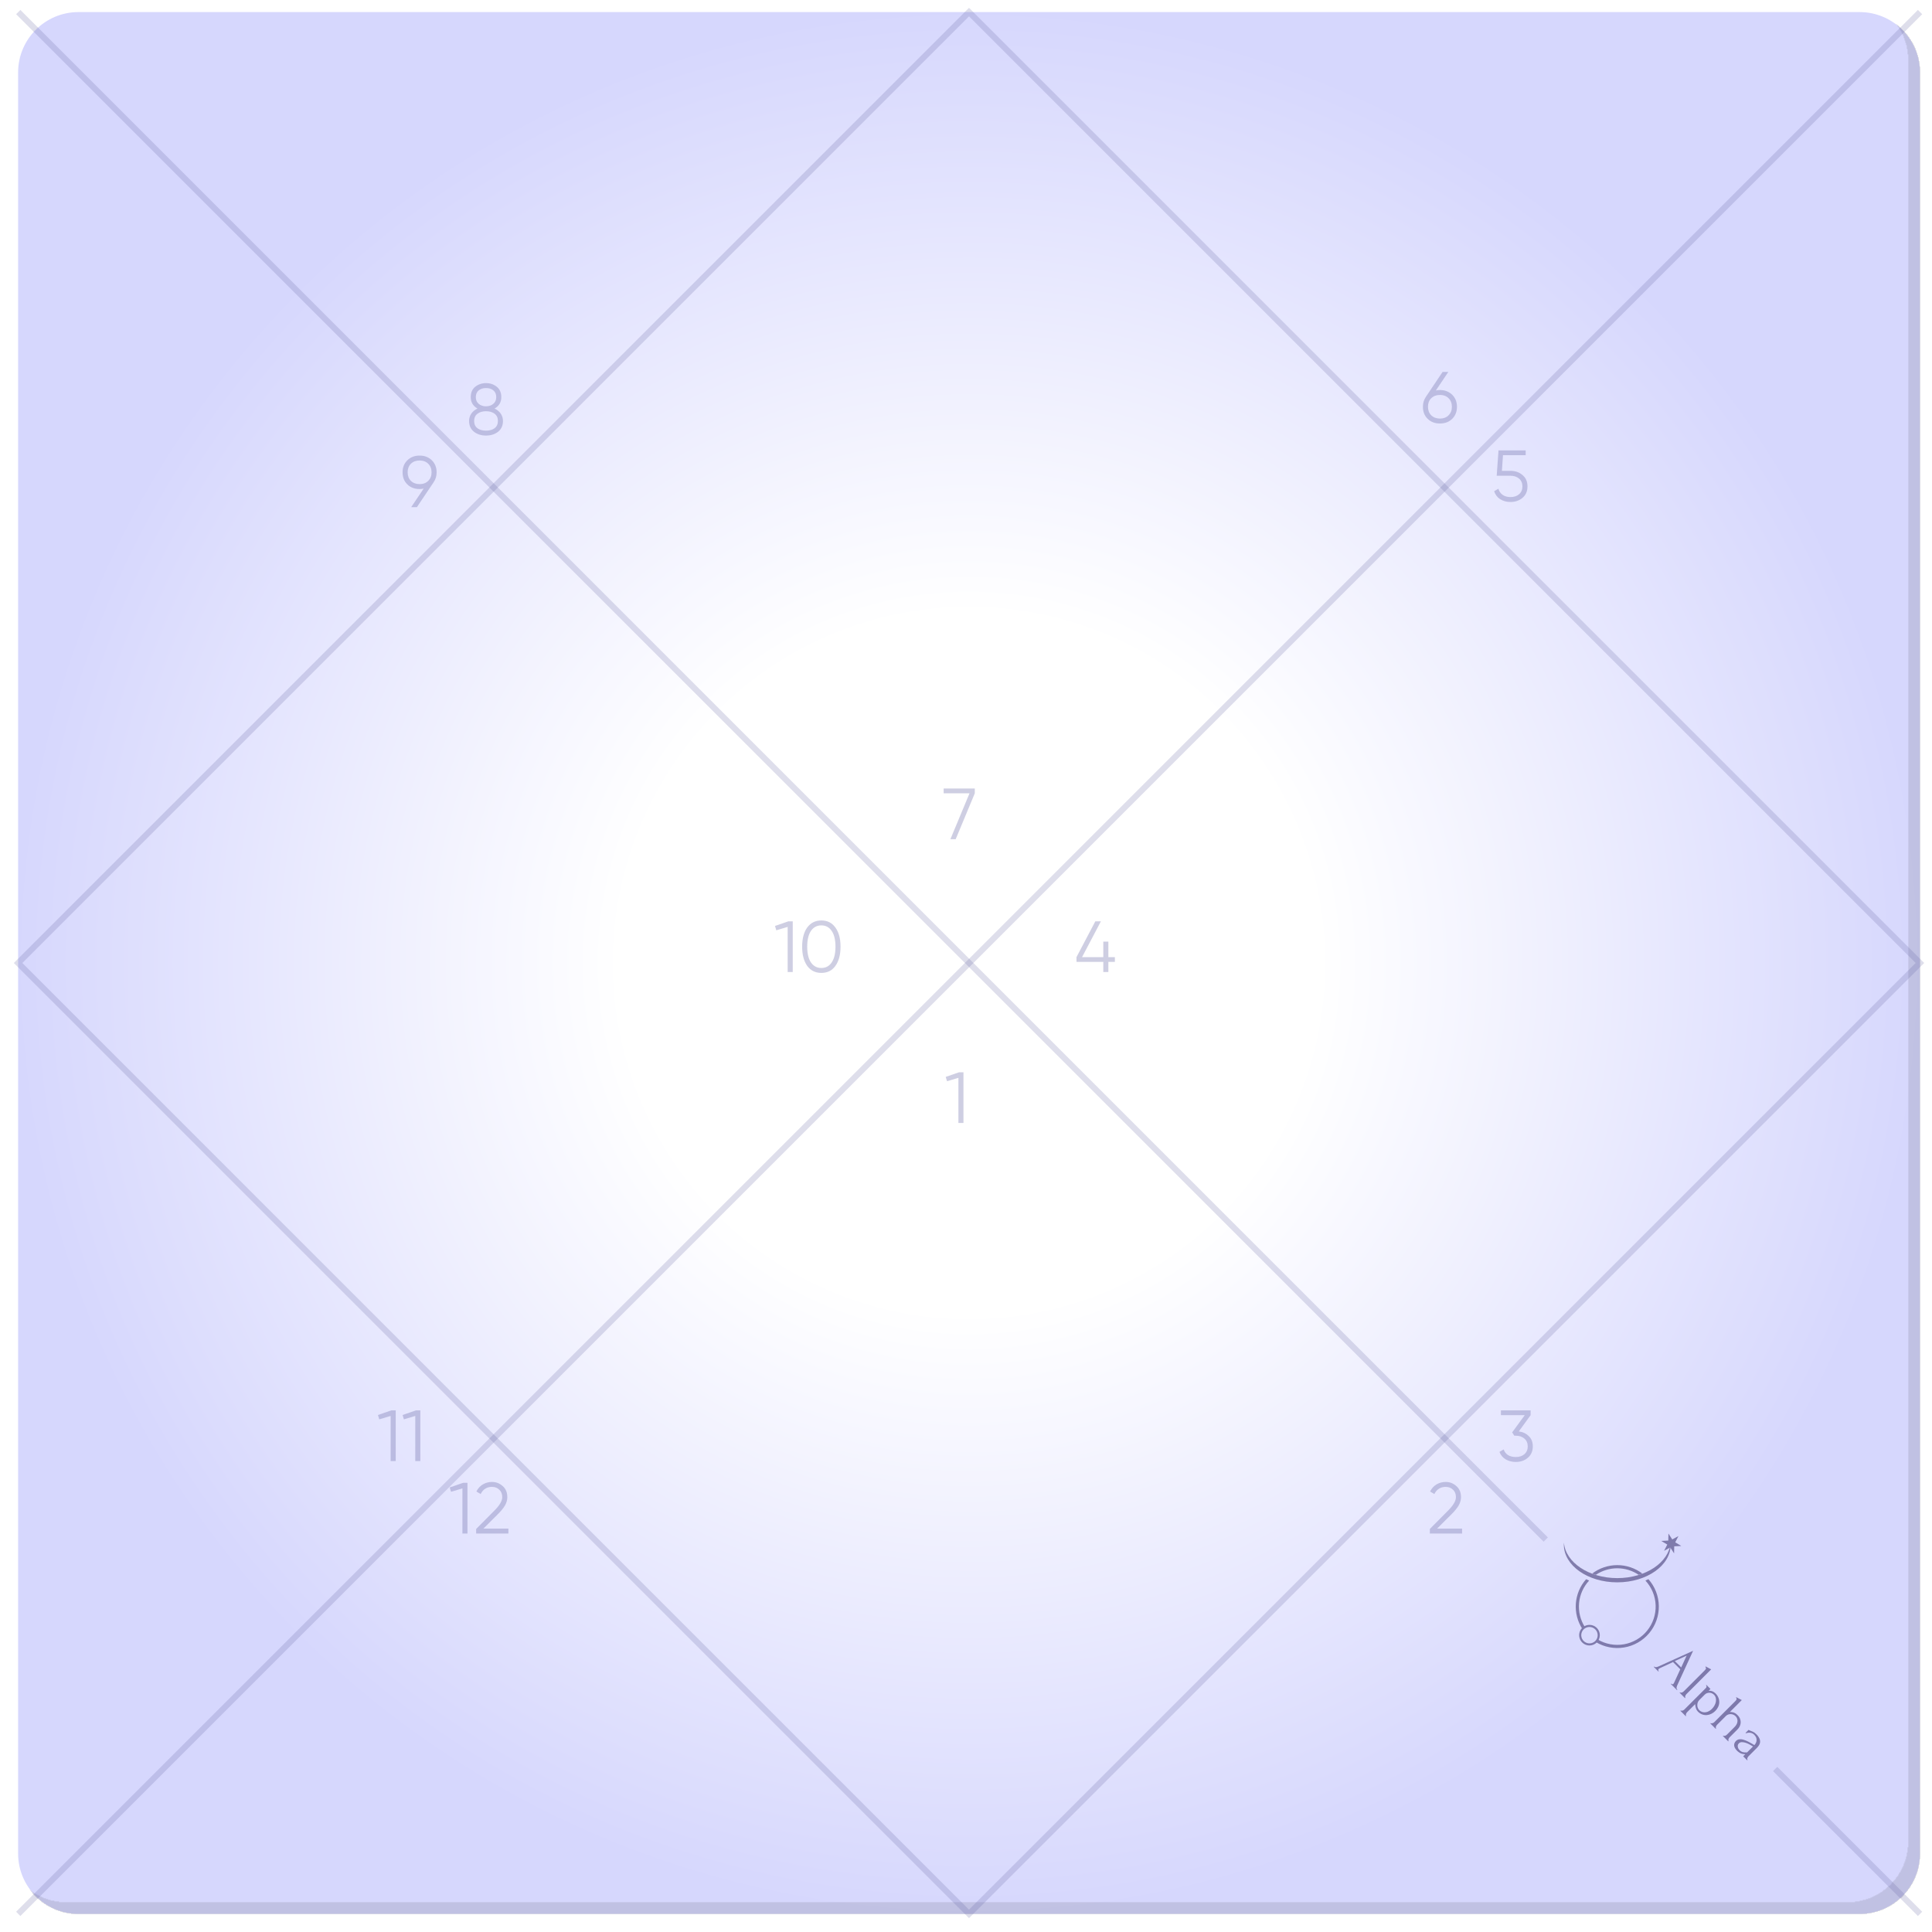
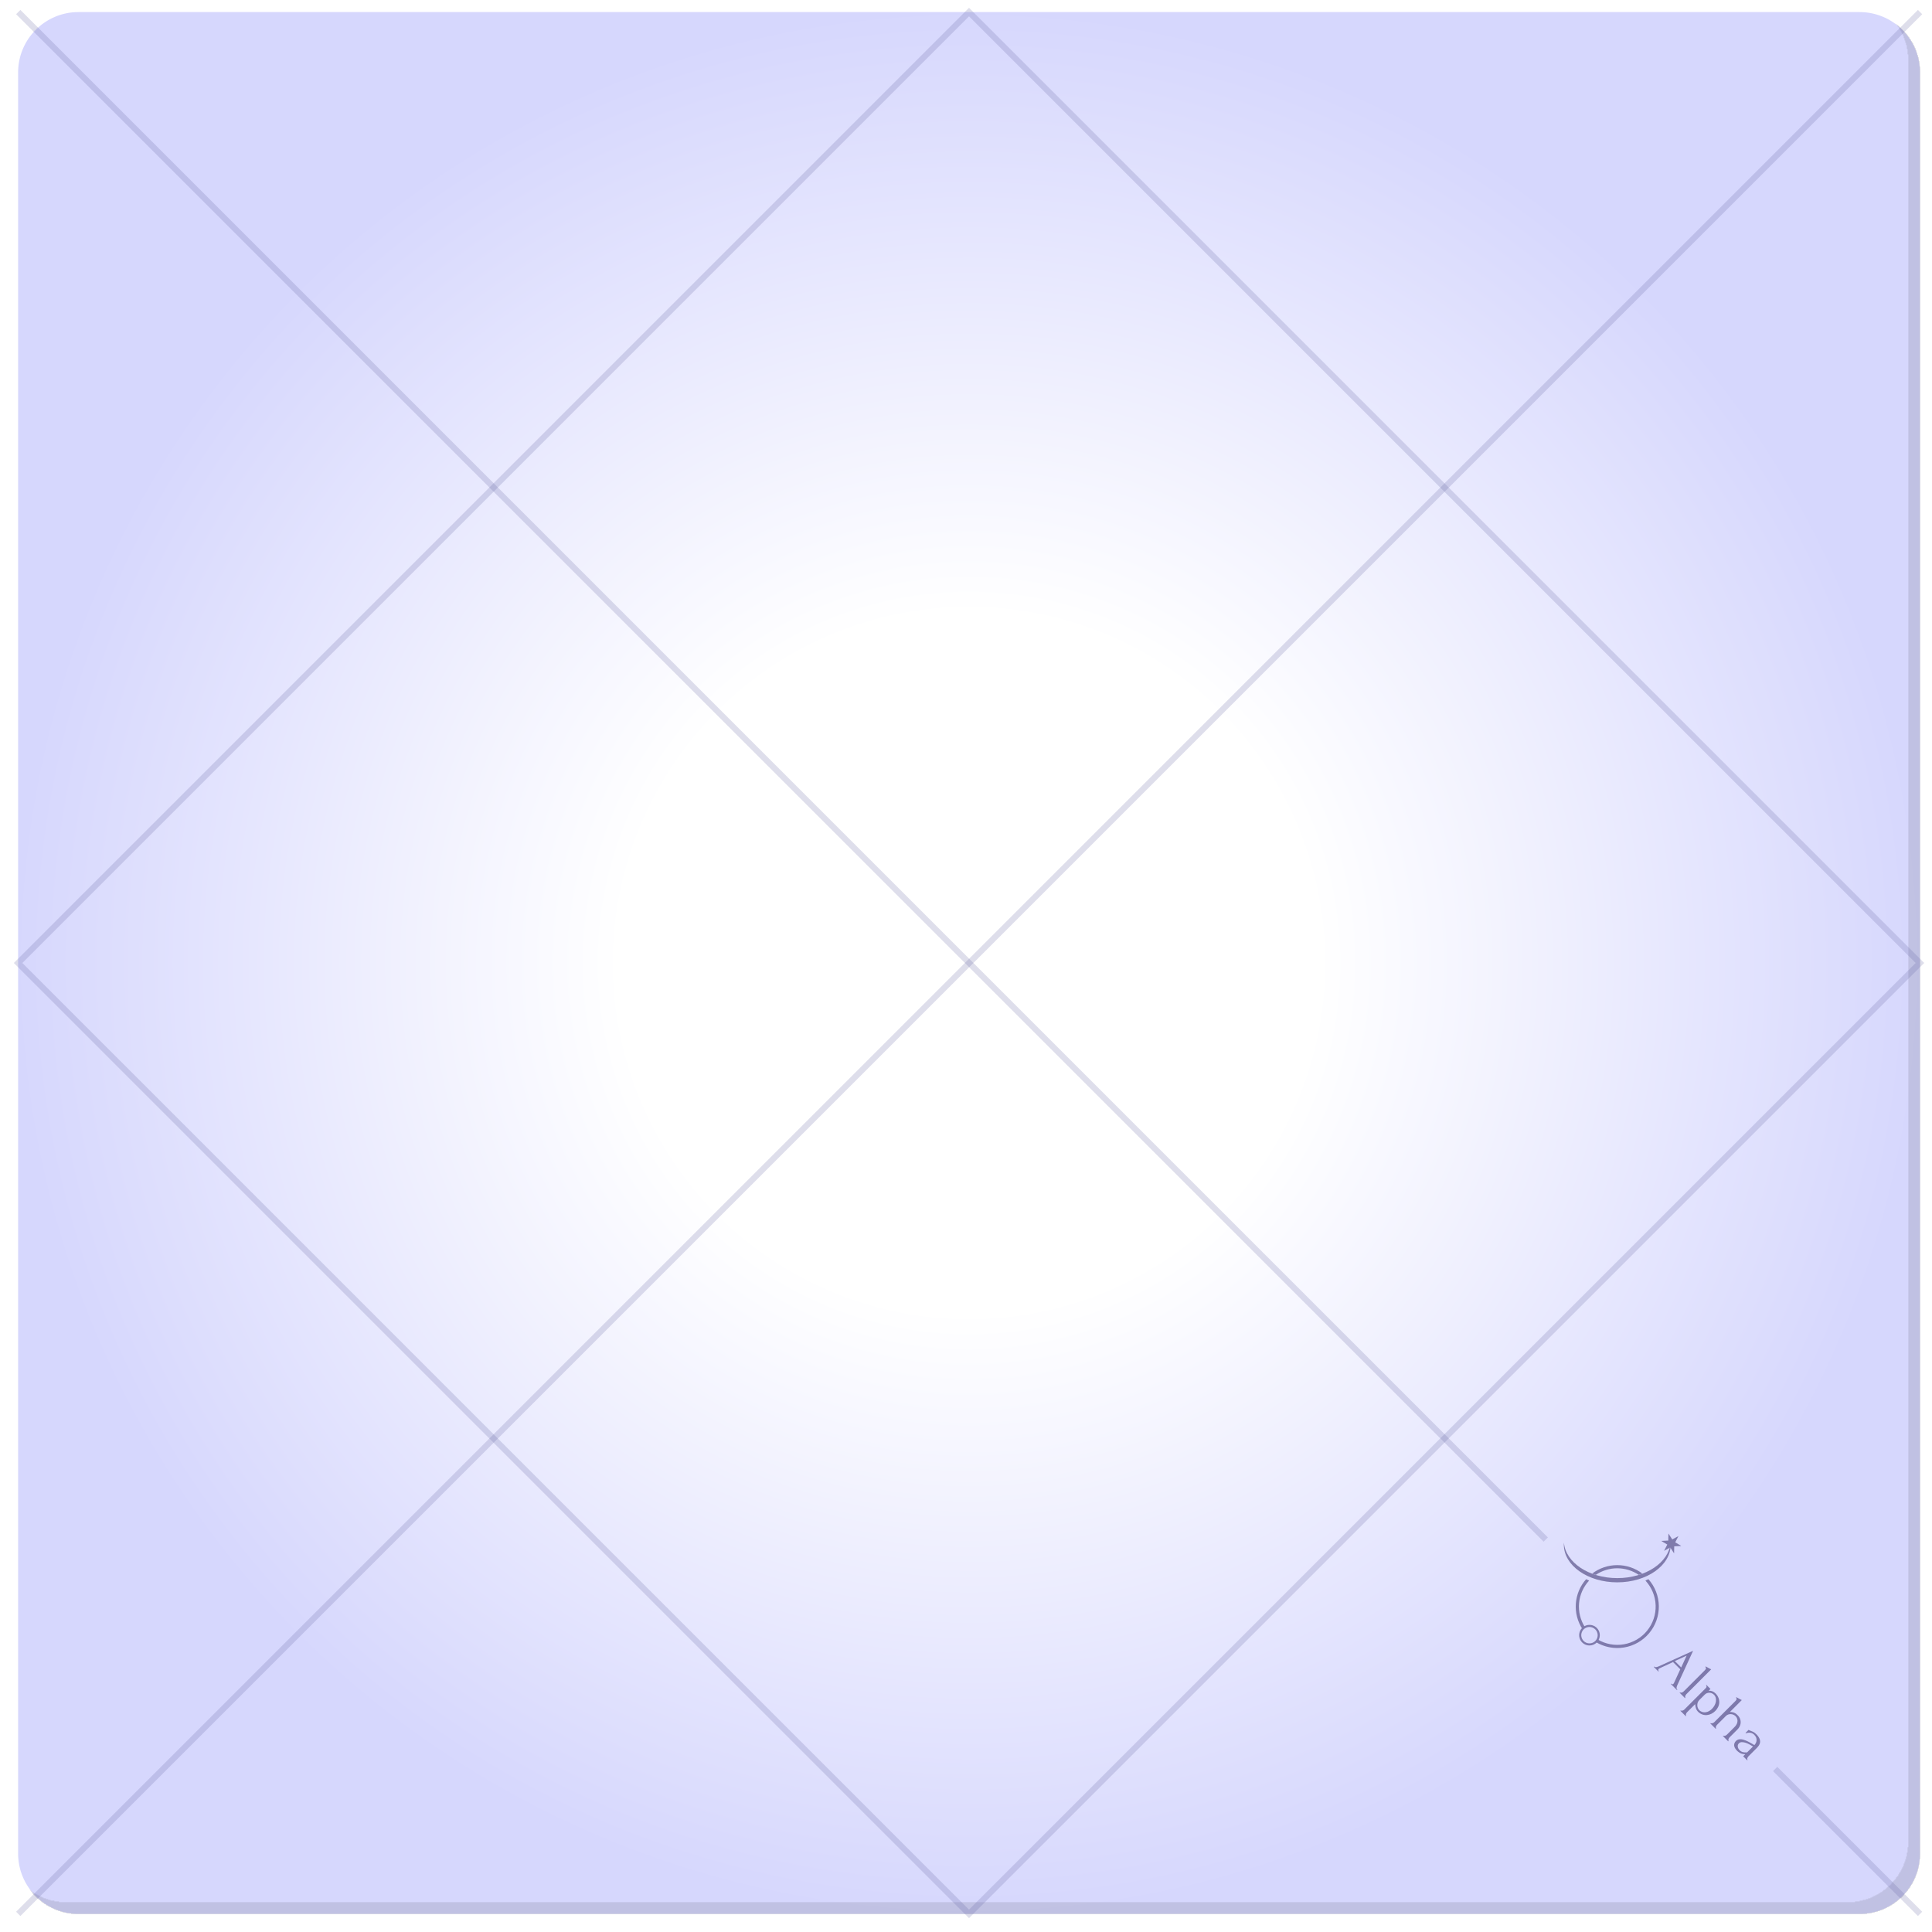
<svg xmlns="http://www.w3.org/2000/svg" width="342" height="342" viewBox="9 20 320 300" fill="none">
  <g filter="url(#filter0_ddii_1386_38138)">
    <rect x="12" y="12" width="315" height="315" rx="10" fill="url(#paint0_radial_1386_38138)" />
  </g>
  <g opacity="0.5">
    <path d="M276.871 271.385C272.152 271.385 268.297 268.784 268.038 265.507C268.029 265.624 268.023 265.74 268.023 265.857C268.023 269.297 271.985 272.086 276.871 272.086C281.757 272.086 285.718 269.297 285.718 265.857C285.718 265.74 285.713 265.624 285.704 265.507C285.445 268.784 281.589 271.385 276.871 271.385Z" fill="#261C5C" />
    <path d="M273.313 270.846C274.363 270.137 275.602 269.757 276.87 269.757C278.138 269.757 279.377 270.137 280.427 270.846C280.634 270.782 280.836 270.712 281.034 270.638C279.838 269.727 278.375 269.233 276.87 269.233C275.365 269.233 273.902 269.727 272.705 270.638C272.903 270.713 273.106 270.782 273.313 270.846Z" fill="#261C5C" />
    <path d="M285.345 264L285.98 264.98L287.005 264.417L286.472 265.456L287.473 266.06L286.305 266.119L286.282 267.286L285.646 266.305L284.621 266.869L285.154 265.83L284.152 265.226L285.321 265.167L285.345 264Z" fill="#261C5C" />
    <path d="M272.269 282.543C271.93 282.543 271.6 282.444 271.318 282.256C271.037 282.069 270.817 281.803 270.687 281.491C270.558 281.179 270.523 280.836 270.589 280.505C270.655 280.174 270.818 279.869 271.057 279.631C271.296 279.392 271.601 279.229 271.933 279.163C272.265 279.097 272.609 279.131 272.921 279.26C273.234 279.389 273.501 279.608 273.689 279.888C273.877 280.169 273.978 280.499 273.978 280.837C273.977 281.289 273.797 281.722 273.477 282.042C273.156 282.362 272.722 282.542 272.269 282.543ZM272.269 279.48C272 279.479 271.737 279.559 271.513 279.707C271.289 279.856 271.114 280.068 271.011 280.316C270.908 280.564 270.88 280.837 270.933 281.1C270.985 281.364 271.114 281.606 271.305 281.796C271.495 281.986 271.737 282.115 272.001 282.168C272.265 282.22 272.539 282.193 272.787 282.091C273.036 281.988 273.248 281.814 273.398 281.591C273.548 281.368 273.627 281.105 273.627 280.837C273.627 280.477 273.484 280.133 273.229 279.878C272.974 279.624 272.629 279.48 272.269 279.48Z" fill="#261C5C" />
    <path d="M271.514 279.502C270.758 278.322 270.417 276.925 270.543 275.53C270.669 274.135 271.255 272.821 272.209 271.794C272.04 271.72 271.875 271.642 271.713 271.561C270.719 272.684 270.12 274.101 270.011 275.596C269.901 277.091 270.285 278.58 271.105 279.836C271.221 279.702 271.36 279.589 271.514 279.502Z" fill="#261C5C" />
    <path d="M282.029 271.56C281.868 271.643 281.703 271.72 281.533 271.793C282.573 272.911 283.174 274.365 283.226 275.888C283.278 277.412 282.778 278.904 281.817 280.089C280.856 281.275 279.498 282.075 277.994 282.342C276.489 282.61 274.938 282.327 273.625 281.546C273.543 281.703 273.434 281.845 273.303 281.965C274.708 282.819 276.375 283.141 277.998 282.873C279.622 282.606 281.096 281.766 282.152 280.507C283.208 279.248 283.776 277.653 283.754 276.011C283.731 274.369 283.119 272.79 282.029 271.56Z" fill="#261C5C" />
    <path d="M285.815 288.852L285.85 288.887C285.96 288.997 286.064 289.002 286.165 288.902C286.204 288.862 286.236 288.815 286.26 288.765L287.304 286.489L286.105 285.29L283.876 286.326C283.831 286.346 283.789 286.374 283.753 286.409C283.699 286.457 283.666 286.524 283.661 286.596C283.658 286.624 283.662 286.652 283.67 286.679C283.679 286.706 283.694 286.73 283.713 286.751L283.747 286.785L283.679 286.853L282.919 286.093L282.987 286.025L283.023 286.061C283.062 286.093 283.107 286.116 283.156 286.128C283.204 286.139 283.255 286.14 283.304 286.13C283.439 286.114 283.571 286.076 283.695 286.019L289.431 283.423L286.832 289.081C286.771 289.208 286.726 289.342 286.699 289.481C286.683 289.542 286.683 289.606 286.699 289.667C286.715 289.729 286.747 289.784 286.792 289.83L286.826 289.863L286.758 289.932L285.746 288.921L285.815 288.852ZM286.402 285.124L287.459 286.18L288.36 284.225L286.402 285.124Z" fill="#261C5C" />
    <path d="M287.198 290.372L287.266 290.303C287.284 290.321 287.305 290.335 287.329 290.345C287.352 290.354 287.377 290.359 287.402 290.358C287.459 290.358 287.516 290.35 287.57 290.335C287.629 290.318 287.684 290.292 287.735 290.259C287.782 290.228 287.827 290.193 287.868 290.153L291.364 286.657C291.439 286.583 291.501 286.498 291.549 286.404C291.594 286.312 291.562 286.208 291.453 286.089L291.521 286.021L292.423 286.5L288.319 290.605C288.279 290.645 288.244 290.69 288.213 290.738C288.18 290.788 288.154 290.844 288.138 290.902C288.122 290.955 288.113 291.01 288.11 291.066C288.109 291.091 288.113 291.115 288.122 291.139C288.131 291.162 288.145 291.182 288.162 291.2L288.094 291.268L287.198 290.372Z" fill="#261C5C" />
    <path d="M293.127 290.468C293.352 290.683 293.528 290.944 293.642 291.234C293.735 291.484 293.776 291.75 293.762 292.017C293.746 292.275 293.678 292.528 293.561 292.759C293.444 292.994 293.289 293.208 293.103 293.394C292.92 293.577 292.709 293.73 292.478 293.848C292.249 293.967 291.998 294.041 291.74 294.066C291.478 294.09 291.213 294.058 290.964 293.973C290.681 293.871 290.426 293.704 290.218 293.486C290.069 293.332 289.959 293.144 289.896 292.939C289.823 292.718 289.783 292.487 289.779 292.255L288.441 293.593C288.401 293.634 288.365 293.679 288.335 293.727C288.301 293.777 288.275 293.833 288.258 293.891C288.243 293.945 288.234 294 288.231 294.055C288.229 294.08 288.233 294.105 288.242 294.128C288.251 294.151 288.265 294.171 288.283 294.188L288.214 294.257L287.325 293.367L287.393 293.299C287.41 293.315 287.431 293.328 287.453 293.336C287.475 293.344 287.499 293.348 287.522 293.347C287.58 293.348 287.637 293.341 287.693 293.326C287.751 293.309 287.807 293.284 287.857 293.251C287.905 293.22 287.95 293.184 287.99 293.144L291.448 289.687C291.488 289.646 291.529 289.606 291.567 289.567C291.601 289.53 291.628 289.487 291.646 289.441C291.662 289.397 291.666 289.349 291.658 289.303C291.643 289.242 291.613 289.186 291.57 289.14L291.636 289.073L292.307 289.744L292.007 290.045C292.206 290.026 292.407 290.052 292.595 290.121C292.795 290.197 292.977 290.315 293.127 290.468ZM290.458 293.263C290.605 293.408 290.786 293.513 290.984 293.571C291.167 293.621 291.359 293.631 291.545 293.599C291.734 293.566 291.916 293.501 292.082 293.405C292.256 293.305 292.415 293.182 292.556 293.04C292.72 292.876 292.86 292.689 292.973 292.486C293.083 292.292 293.16 292.081 293.201 291.861C293.24 291.654 293.236 291.441 293.19 291.235C293.15 291.065 293.07 290.906 292.957 290.771C292.844 290.637 292.702 290.53 292.541 290.46C292.414 290.404 292.276 290.374 292.137 290.371C291.996 290.369 291.856 290.393 291.723 290.442C291.581 290.497 291.453 290.583 291.347 290.693L290.459 291.581C290.341 291.696 290.251 291.838 290.197 291.994C290.145 292.142 290.121 292.298 290.125 292.455C290.129 292.608 290.162 292.759 290.221 292.9C290.276 293.035 290.356 293.158 290.456 293.262L290.458 293.263Z" fill="#261C5C" />
    <path d="M295.474 297.759C295.434 297.799 295.398 297.844 295.368 297.892C295.334 297.943 295.309 297.998 295.293 298.056C295.277 298.11 295.268 298.165 295.265 298.221C295.264 298.245 295.268 298.27 295.277 298.293C295.286 298.316 295.299 298.337 295.317 298.354L295.249 298.422L294.366 297.539L294.434 297.471C294.451 297.487 294.472 297.5 294.494 297.508C294.516 297.516 294.54 297.52 294.563 297.519C294.62 297.518 294.677 297.51 294.731 297.495C294.79 297.478 294.845 297.453 294.896 297.42C294.943 297.389 294.988 297.354 295.029 297.314L296.3 296.043C296.449 295.899 296.572 295.73 296.662 295.544C296.736 295.39 296.777 295.222 296.784 295.051C296.79 294.899 296.762 294.747 296.702 294.607C296.589 294.338 296.375 294.124 296.106 294.011C295.973 293.953 295.831 293.919 295.686 293.911C295.538 293.905 295.39 293.928 295.25 293.977C295.1 294.03 294.965 294.116 294.854 294.23L293.399 295.684C293.36 295.725 293.324 295.77 293.293 295.818C293.26 295.868 293.235 295.924 293.218 295.982C293.203 296.036 293.194 296.091 293.191 296.146C293.189 296.171 293.193 296.195 293.202 296.218C293.211 296.241 293.225 296.262 293.242 296.279L293.174 296.348L292.284 295.458L292.352 295.389C292.37 295.406 292.39 295.418 292.412 295.427C292.435 295.435 292.459 295.439 292.482 295.438C292.539 295.437 292.595 295.429 292.65 295.414C292.708 295.397 292.764 295.372 292.814 295.338C292.862 295.308 292.907 295.273 292.948 295.233L296.437 291.743C296.512 291.669 296.574 291.584 296.621 291.49C296.667 291.399 296.637 291.297 296.532 291.182L296.601 291.113L297.497 291.586L295.523 293.561C295.604 293.557 295.686 293.559 295.768 293.567C295.872 293.574 295.974 293.592 296.074 293.622C296.193 293.659 296.307 293.71 296.413 293.774C296.548 293.856 296.673 293.955 296.782 294.068C296.976 294.251 297.126 294.476 297.221 294.725C297.296 294.934 297.326 295.157 297.307 295.379C297.288 295.585 297.23 295.786 297.134 295.97C297.044 296.143 296.928 296.302 296.79 296.44L295.474 297.759Z" fill="#261C5C" />
    <path d="M297.725 300.901L298.074 300.552L298.005 300.552C297.779 300.552 297.555 300.509 297.345 300.425C296.929 300.232 296.584 299.915 296.356 299.518C296.283 299.384 296.24 299.236 296.229 299.084C296.221 298.95 296.244 298.817 296.297 298.694C296.349 298.573 296.425 298.462 296.519 298.369C296.662 298.22 296.85 298.121 297.054 298.085C297.281 298.053 297.513 298.071 297.733 298.138C298.022 298.221 298.303 298.334 298.569 298.473C298.875 298.628 299.213 298.818 299.582 299.042C299.73 298.889 299.84 298.704 299.903 298.501C299.947 298.345 299.957 298.181 299.933 298.02C299.911 297.878 299.861 297.742 299.784 297.621C299.722 297.521 299.65 297.428 299.569 297.343C299.464 297.233 299.338 297.145 299.199 297.084C299.081 297.033 298.956 297.002 298.827 296.991C298.71 296.981 298.591 296.987 298.475 297.008C298.374 297.026 298.275 297.052 298.178 297.086L298.115 297.023L298.616 296.522C298.657 296.554 298.703 296.577 298.753 296.591C298.812 296.611 298.869 296.635 298.924 296.663C299.02 296.704 299.153 296.758 299.325 296.824C299.543 296.925 299.74 297.068 299.902 297.245C300.117 297.446 300.292 297.685 300.417 297.95C300.504 298.141 300.541 298.351 300.526 298.56C300.505 298.749 300.44 298.929 300.335 299.086C300.226 299.25 300.101 299.402 299.963 299.54L298.611 300.892C298.521 300.982 298.455 301.091 298.417 301.212C298.397 301.258 298.39 301.31 298.398 301.36C298.406 301.411 298.428 301.458 298.462 301.496L298.394 301.564L297.725 300.901ZM298.375 300.252L299.351 299.275L299.268 299.221C299.132 299.138 298.963 299.04 298.759 298.929C298.559 298.819 298.35 298.728 298.133 298.658C297.932 298.592 297.722 298.557 297.51 298.555C297.418 298.552 297.326 298.568 297.24 298.602C297.155 298.636 297.077 298.687 297.012 298.753C296.941 298.822 296.887 298.907 296.855 299C296.823 299.094 296.814 299.194 296.828 299.293C296.861 299.527 296.975 299.742 297.15 299.901C297.285 300.043 297.457 300.146 297.645 300.199C297.832 300.248 298.024 300.267 298.216 300.257L298.375 300.252Z" fill="#261C5C" />
  </g>
  <rect x="169.5" y="12" width="222.739" height="222.739" transform="rotate(45 169.5 12)" stroke="#5C5B9F" stroke-opacity="0.2" />
  <path d="M12.023 12L265.023 265" stroke="#5C5B9F" stroke-opacity="0.2" />
  <path d="M303.023 303L327.023 327" stroke="#5C5B9F" stroke-opacity="0.2" />
  <path d="M327.023 12L12.023 327" stroke="#5C5B9F" stroke-opacity="0.2" />
-   <path opacity="0.3" d="M192.58 168.528H193.66V169.32H192.58V171H191.74V169.32H187.3V168.528L190.42 162.6H191.344L188.224 168.528H191.74V165.96H192.58V168.528Z" fill="#5C5B9F" />
-   <path opacity="0.3" d="M257.764 87.984H259.18C259.972 87.984 260.636 88.216 261.172 88.68C261.724 89.136 262 89.764 262 90.564C262 91.356 261.724 91.988 261.172 92.46C260.636 92.916 259.972 93.144 259.18 93.144C258.532 93.144 257.96 92.988 257.464 92.676C256.976 92.356 256.648 91.916 256.48 91.356L257.188 90.948C257.308 91.388 257.544 91.728 257.896 91.968C258.248 92.208 258.676 92.328 259.18 92.328C259.772 92.328 260.248 92.172 260.608 91.86C260.976 91.54 261.16 91.108 261.16 90.564C261.16 90.02 260.976 89.592 260.608 89.28C260.248 88.96 259.772 88.8 259.18 88.8H256.9L257.2 84.6H261.7V85.392H257.944L257.764 87.984Z" fill="#5C5B9F" />
-   <path opacity="0.3" d="M262.52 244.392L260.564 247.092C261.228 247.172 261.78 247.432 262.22 247.872C262.66 248.288 262.88 248.852 262.88 249.564C262.88 250.356 262.604 250.988 262.052 251.46C261.516 251.916 260.852 252.144 260.06 252.144C259.428 252.144 258.868 252 258.38 251.712C257.892 251.416 257.552 251.004 257.36 250.476L258.056 250.068C258.192 250.476 258.432 250.788 258.776 251.004C259.128 251.22 259.556 251.328 260.06 251.328C260.652 251.328 261.128 251.172 261.488 250.86C261.856 250.54 262.04 250.108 262.04 249.564C262.04 249.02 261.856 248.592 261.488 248.28C261.128 247.96 260.652 247.8 260.06 247.8V247.788L260.048 247.8H259.82L259.46 247.248L261.548 244.392H257.6V243.6H262.52V244.392Z" fill="#5C5B9F" />
-   <path opacity="0.3" d="M137.362 163.368L139.582 162.6H140.302V171H139.462V163.524L137.578 164.088L137.362 163.368ZM147.38 169.968C146.828 170.752 146.048 171.144 145.04 171.144C144.04 171.144 143.256 170.752 142.688 169.968C142.136 169.176 141.86 168.12 141.86 166.8C141.86 165.472 142.136 164.42 142.688 163.644C143.256 162.852 144.04 162.456 145.04 162.456C146.048 162.456 146.828 162.852 147.38 163.644C147.94 164.42 148.22 165.472 148.22 166.8C148.22 168.128 147.94 169.184 147.38 169.968ZM143.312 169.404C143.736 170.02 144.312 170.328 145.04 170.328C145.776 170.328 146.348 170.02 146.756 169.404C147.172 168.796 147.38 167.928 147.38 166.8C147.38 165.672 147.172 164.804 146.756 164.196C146.348 163.58 145.776 163.272 145.04 163.272C144.312 163.272 143.736 163.58 143.312 164.196C142.904 164.812 142.7 165.68 142.7 166.8C142.7 167.92 142.904 168.788 143.312 169.404Z" fill="#5C5B9F" />
-   <path opacity="0.3" d="M81.318 88.228C81.318 88.86 81.146 89.42 80.802 89.908L78.054 94H77.106L79.17 90.928C78.954 90.976 78.73 91 78.498 91C77.666 91 76.99 90.744 76.47 90.232C75.942 89.72 75.678 89.052 75.678 88.228C75.678 87.42 75.942 86.756 76.47 86.236C77.006 85.716 77.682 85.456 78.498 85.456C79.314 85.456 79.99 85.716 80.526 86.236C81.054 86.756 81.318 87.42 81.318 88.228ZM77.058 86.812C76.698 87.172 76.518 87.644 76.518 88.228C76.518 88.812 76.698 89.284 77.058 89.644C77.434 90.004 77.914 90.184 78.498 90.184C79.09 90.184 79.566 90.004 79.926 89.644C80.294 89.284 80.478 88.812 80.478 88.228C80.478 87.644 80.294 87.172 79.926 86.812C79.566 86.452 79.09 86.272 78.498 86.272C77.914 86.272 77.434 86.452 77.058 86.812Z" fill="#5C5B9F" />
-   <path opacity="0.3" d="M71.602 244.368L73.822 243.6H74.542V252H73.702V244.524L71.818 245.088L71.602 244.368ZM75.68 244.368L77.9 243.6H78.62V252H77.78V244.524L75.896 245.088L75.68 244.368Z" fill="#5C5B9F" />
-   <path opacity="0.3" d="M165.299 141.392V140.6H170.459V141.392L167.291 149H166.415L169.583 141.392H165.299Z" fill="#5C5B9F" />
-   <path opacity="0.3" d="M90.917 77.668C91.349 77.868 91.689 78.148 91.937 78.508C92.185 78.868 92.309 79.272 92.309 79.72C92.309 80.48 92.041 81.076 91.505 81.508C90.961 81.932 90.293 82.144 89.501 82.144C88.709 82.144 88.041 81.932 87.497 81.508C86.961 81.076 86.693 80.48 86.693 79.72C86.693 79.272 86.817 78.868 87.065 78.508C87.313 78.148 87.653 77.868 88.085 77.668C87.341 77.244 86.969 76.616 86.969 75.784C86.969 75.032 87.217 74.456 87.713 74.056C88.225 73.656 88.821 73.456 89.501 73.456C90.189 73.456 90.781 73.656 91.277 74.056C91.781 74.456 92.033 75.032 92.033 75.784C92.033 76.616 91.661 77.244 90.917 77.668ZM87.809 75.784C87.809 76.248 87.969 76.616 88.289 76.888C88.617 77.16 89.021 77.296 89.501 77.296C89.981 77.296 90.381 77.16 90.701 76.888C91.029 76.616 91.193 76.248 91.193 75.784C91.193 75.296 91.037 74.924 90.725 74.668C90.413 74.404 90.005 74.272 89.501 74.272C88.997 74.272 88.589 74.404 88.277 74.668C87.965 74.924 87.809 75.296 87.809 75.784ZM88.073 80.92C88.425 81.192 88.901 81.328 89.501 81.328C90.101 81.328 90.577 81.192 90.929 80.92C91.289 80.64 91.469 80.24 91.469 79.72C91.469 79.208 91.289 78.812 90.929 78.532C90.561 78.252 90.085 78.112 89.501 78.112C88.917 78.112 88.441 78.252 88.073 78.532C87.713 78.812 87.533 79.208 87.533 79.72C87.533 80.248 87.713 80.648 88.073 80.92Z" fill="#5C5B9F" />
-   <path opacity="0.3" d="M247.498 74.6C248.314 74.6 248.99 74.86 249.526 75.38C250.054 75.9 250.318 76.564 250.318 77.372C250.318 78.196 250.054 78.864 249.526 79.376C249.006 79.888 248.33 80.144 247.498 80.144C246.666 80.144 245.99 79.888 245.47 79.376C244.942 78.864 244.678 78.196 244.678 77.372C244.678 76.74 244.85 76.18 245.194 75.692L247.942 71.6H248.89L246.826 74.672C247.042 74.624 247.266 74.6 247.498 74.6ZM246.058 78.788C246.434 79.148 246.914 79.328 247.498 79.328C248.09 79.328 248.566 79.148 248.926 78.788C249.294 78.428 249.478 77.956 249.478 77.372C249.478 76.788 249.294 76.316 248.926 75.956C248.566 75.596 248.09 75.416 247.498 75.416C246.914 75.416 246.434 75.596 246.058 75.956C245.698 76.316 245.518 76.788 245.518 77.372C245.518 77.956 245.698 78.428 246.058 78.788Z" fill="#5C5B9F" />
-   <path opacity="0.3" d="M165.641 188.368L167.861 187.6H168.581V196H167.741V188.524L165.857 189.088L165.641 188.368Z" fill="#5C5B9F" />
-   <path opacity="0.3" d="M251.168 264H245.828V263.244L248.852 260.196C249.716 259.332 250.148 258.592 250.148 257.976C250.148 257.456 249.984 257.044 249.656 256.74C249.336 256.428 248.936 256.272 248.456 256.272C247.6 256.272 246.972 256.668 246.572 257.46L245.864 257.04C246.12 256.528 246.476 256.136 246.932 255.864C247.388 255.592 247.896 255.456 248.456 255.456C249.128 255.456 249.716 255.684 250.22 256.14C250.732 256.58 250.988 257.192 250.988 257.976C250.988 258.44 250.86 258.896 250.604 259.344C250.348 259.784 249.956 260.268 249.428 260.796L247.028 263.184H251.168V264Z" fill="#5C5B9F" />
-   <path opacity="0.3" d="M83.489 256.368L85.709 255.6H86.429V264H85.589V256.524L83.705 257.088L83.489 256.368ZM93.207 264H87.867V263.244L90.891 260.196C91.755 259.332 92.187 258.592 92.187 257.976C92.187 257.456 92.023 257.044 91.695 256.74C91.375 256.428 90.975 256.272 90.495 256.272C89.639 256.272 89.011 256.668 88.611 257.46L87.903 257.04C88.159 256.528 88.515 256.136 88.971 255.864C89.427 255.592 89.935 255.456 90.495 255.456C91.167 255.456 91.755 255.684 92.259 256.14C92.771 256.58 93.027 257.192 93.027 257.976C93.027 258.44 92.899 258.896 92.643 259.344C92.387 259.784 91.995 260.268 91.467 260.796L89.067 263.184H93.207V264Z" fill="#5C5B9F" />
  <defs>
    <filter id="filter0_ddii_1386_38138" x="0" y="0" width="342" height="342" filterUnits="userSpaceOnUse" color-interpolation-filters="sRGB">
      <feFlood flood-opacity="0" result="BackgroundImageFix" />
      <feColorMatrix in="SourceAlpha" type="matrix" values="0 0 0 0 0 0 0 0 0 0 0 0 0 0 0 0 0 0 127 0" result="hardAlpha" />
      <feColorMatrix type="matrix" values="0 0 0 0 0.682 0 0 0 0 0.682 0 0 0 0 0.753 0 0 0 0.3 0" />
      <feBlend mode="normal" in2="BackgroundImageFix" result="effect1_dropShadow_1386_38138" />
      <feColorMatrix in="SourceAlpha" type="matrix" values="0 0 0 0 0 0 0 0 0 0 0 0 0 0 0 0 0 0 127 0" result="hardAlpha" />
      <feColorMatrix type="matrix" values="0 0 0 0 1 0 0 0 0 1 0 0 0 0 1 0 0 0 1 0" />
      <feBlend mode="normal" in2="effect1_dropShadow_1386_38138" result="effect2_dropShadow_1386_38138" />
      <feBlend mode="normal" in="SourceGraphic" in2="effect2_dropShadow_1386_38138" result="shape" />
      <feColorMatrix in="SourceAlpha" type="matrix" values="0 0 0 0 0 0 0 0 0 0 0 0 0 0 0 0 0 0 127 0" result="hardAlpha" />
      <feComposite in2="hardAlpha" operator="arithmetic" k2="-1" k3="1" />
      <feColorMatrix type="matrix" values="0 0 0 0 1 0 0 0 0 1 0 0 0 0 1 0 0 0 1 0" />
      <feBlend mode="normal" in2="shape" result="effect3_innerShadow_1386_38138" />
      <feColorMatrix in="SourceAlpha" type="matrix" values="0 0 0 0 0 0 0 0 0 0 0 0 0 0 0 0 0 0 127 0" result="hardAlpha" />
      <feOffset dx="-2" dy="-2" />
      <feComposite in2="hardAlpha" operator="arithmetic" k2="-1" k3="1" />
      <feColorMatrix type="matrix" values="0 0 0 0 0 0 0 0 0 0 0 0 0 0 0 0 0 0 0.1 0" />
      <feBlend mode="normal" in2="effect3_innerShadow_1386_38138" result="effect4_innerShadow_1386_38138" />
    </filter>
    <radialGradient id="paint0_radial_1386_38138" cx="0" cy="0" r="1" gradientUnits="userSpaceOnUse" gradientTransform="translate(169.5 169.5) rotate(90) scale(157.5)">
      <stop offset="0.365" stop-color="white" />
      <stop offset="1" stop-color="#D6D7FD" />
    </radialGradient>
  </defs>
</svg>
